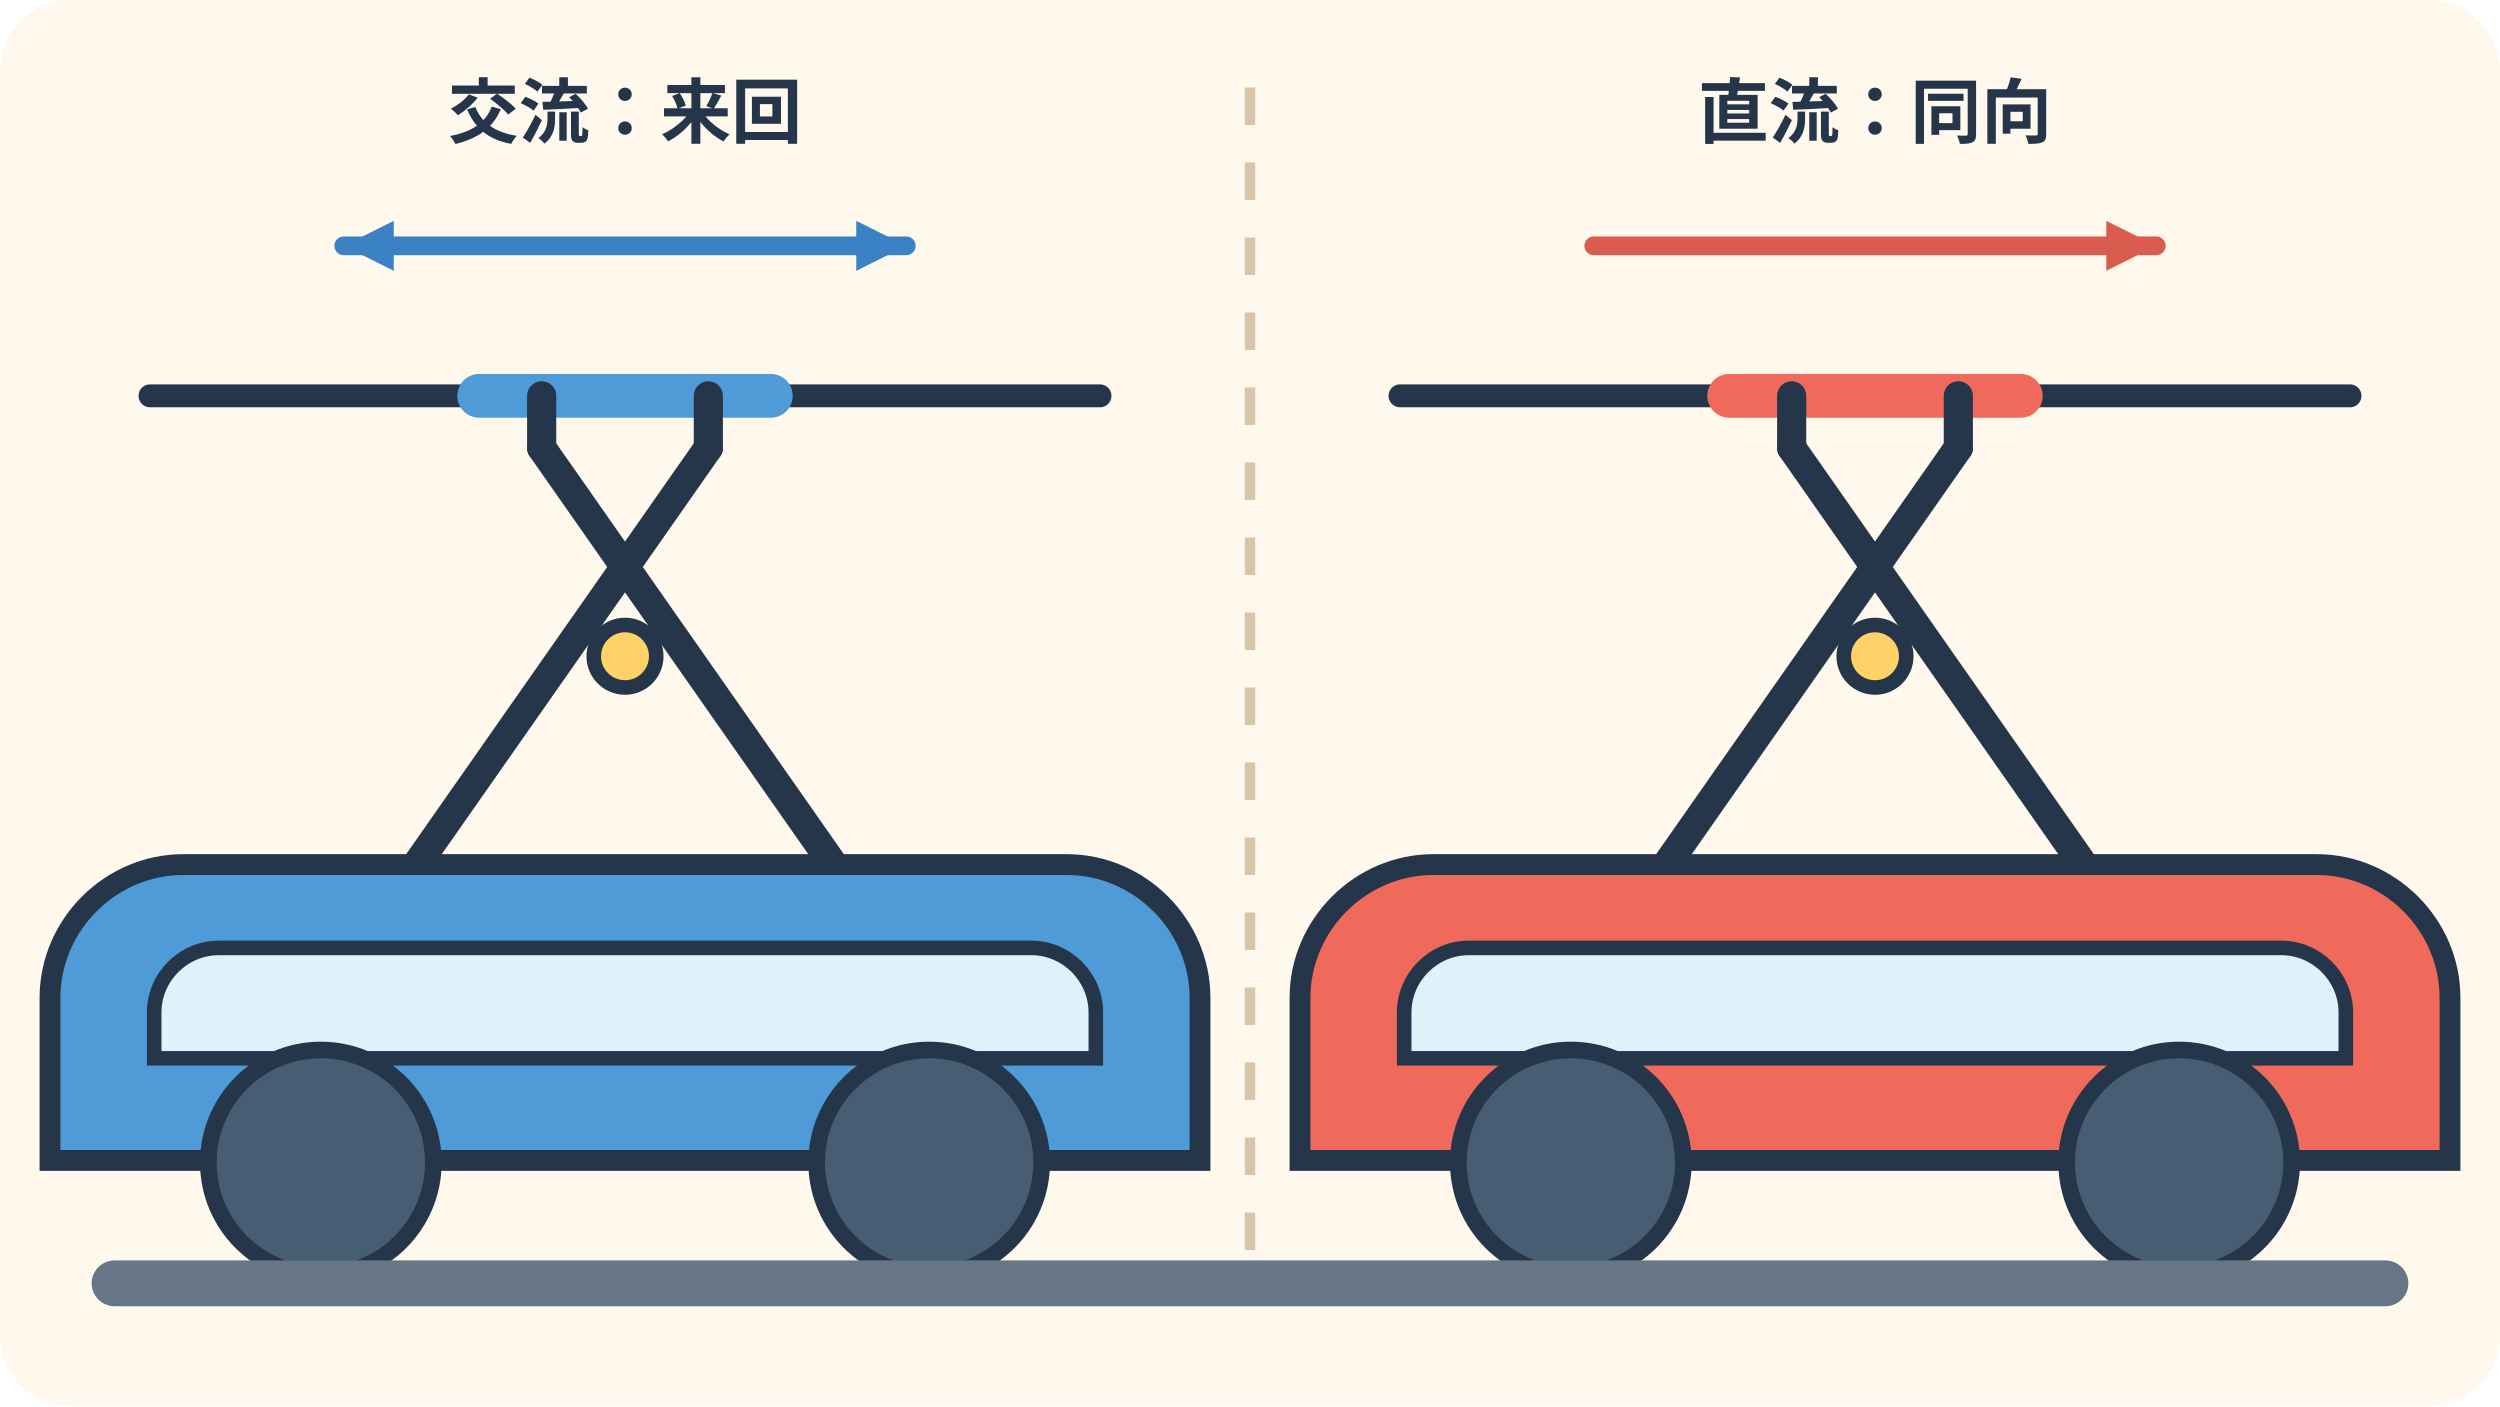
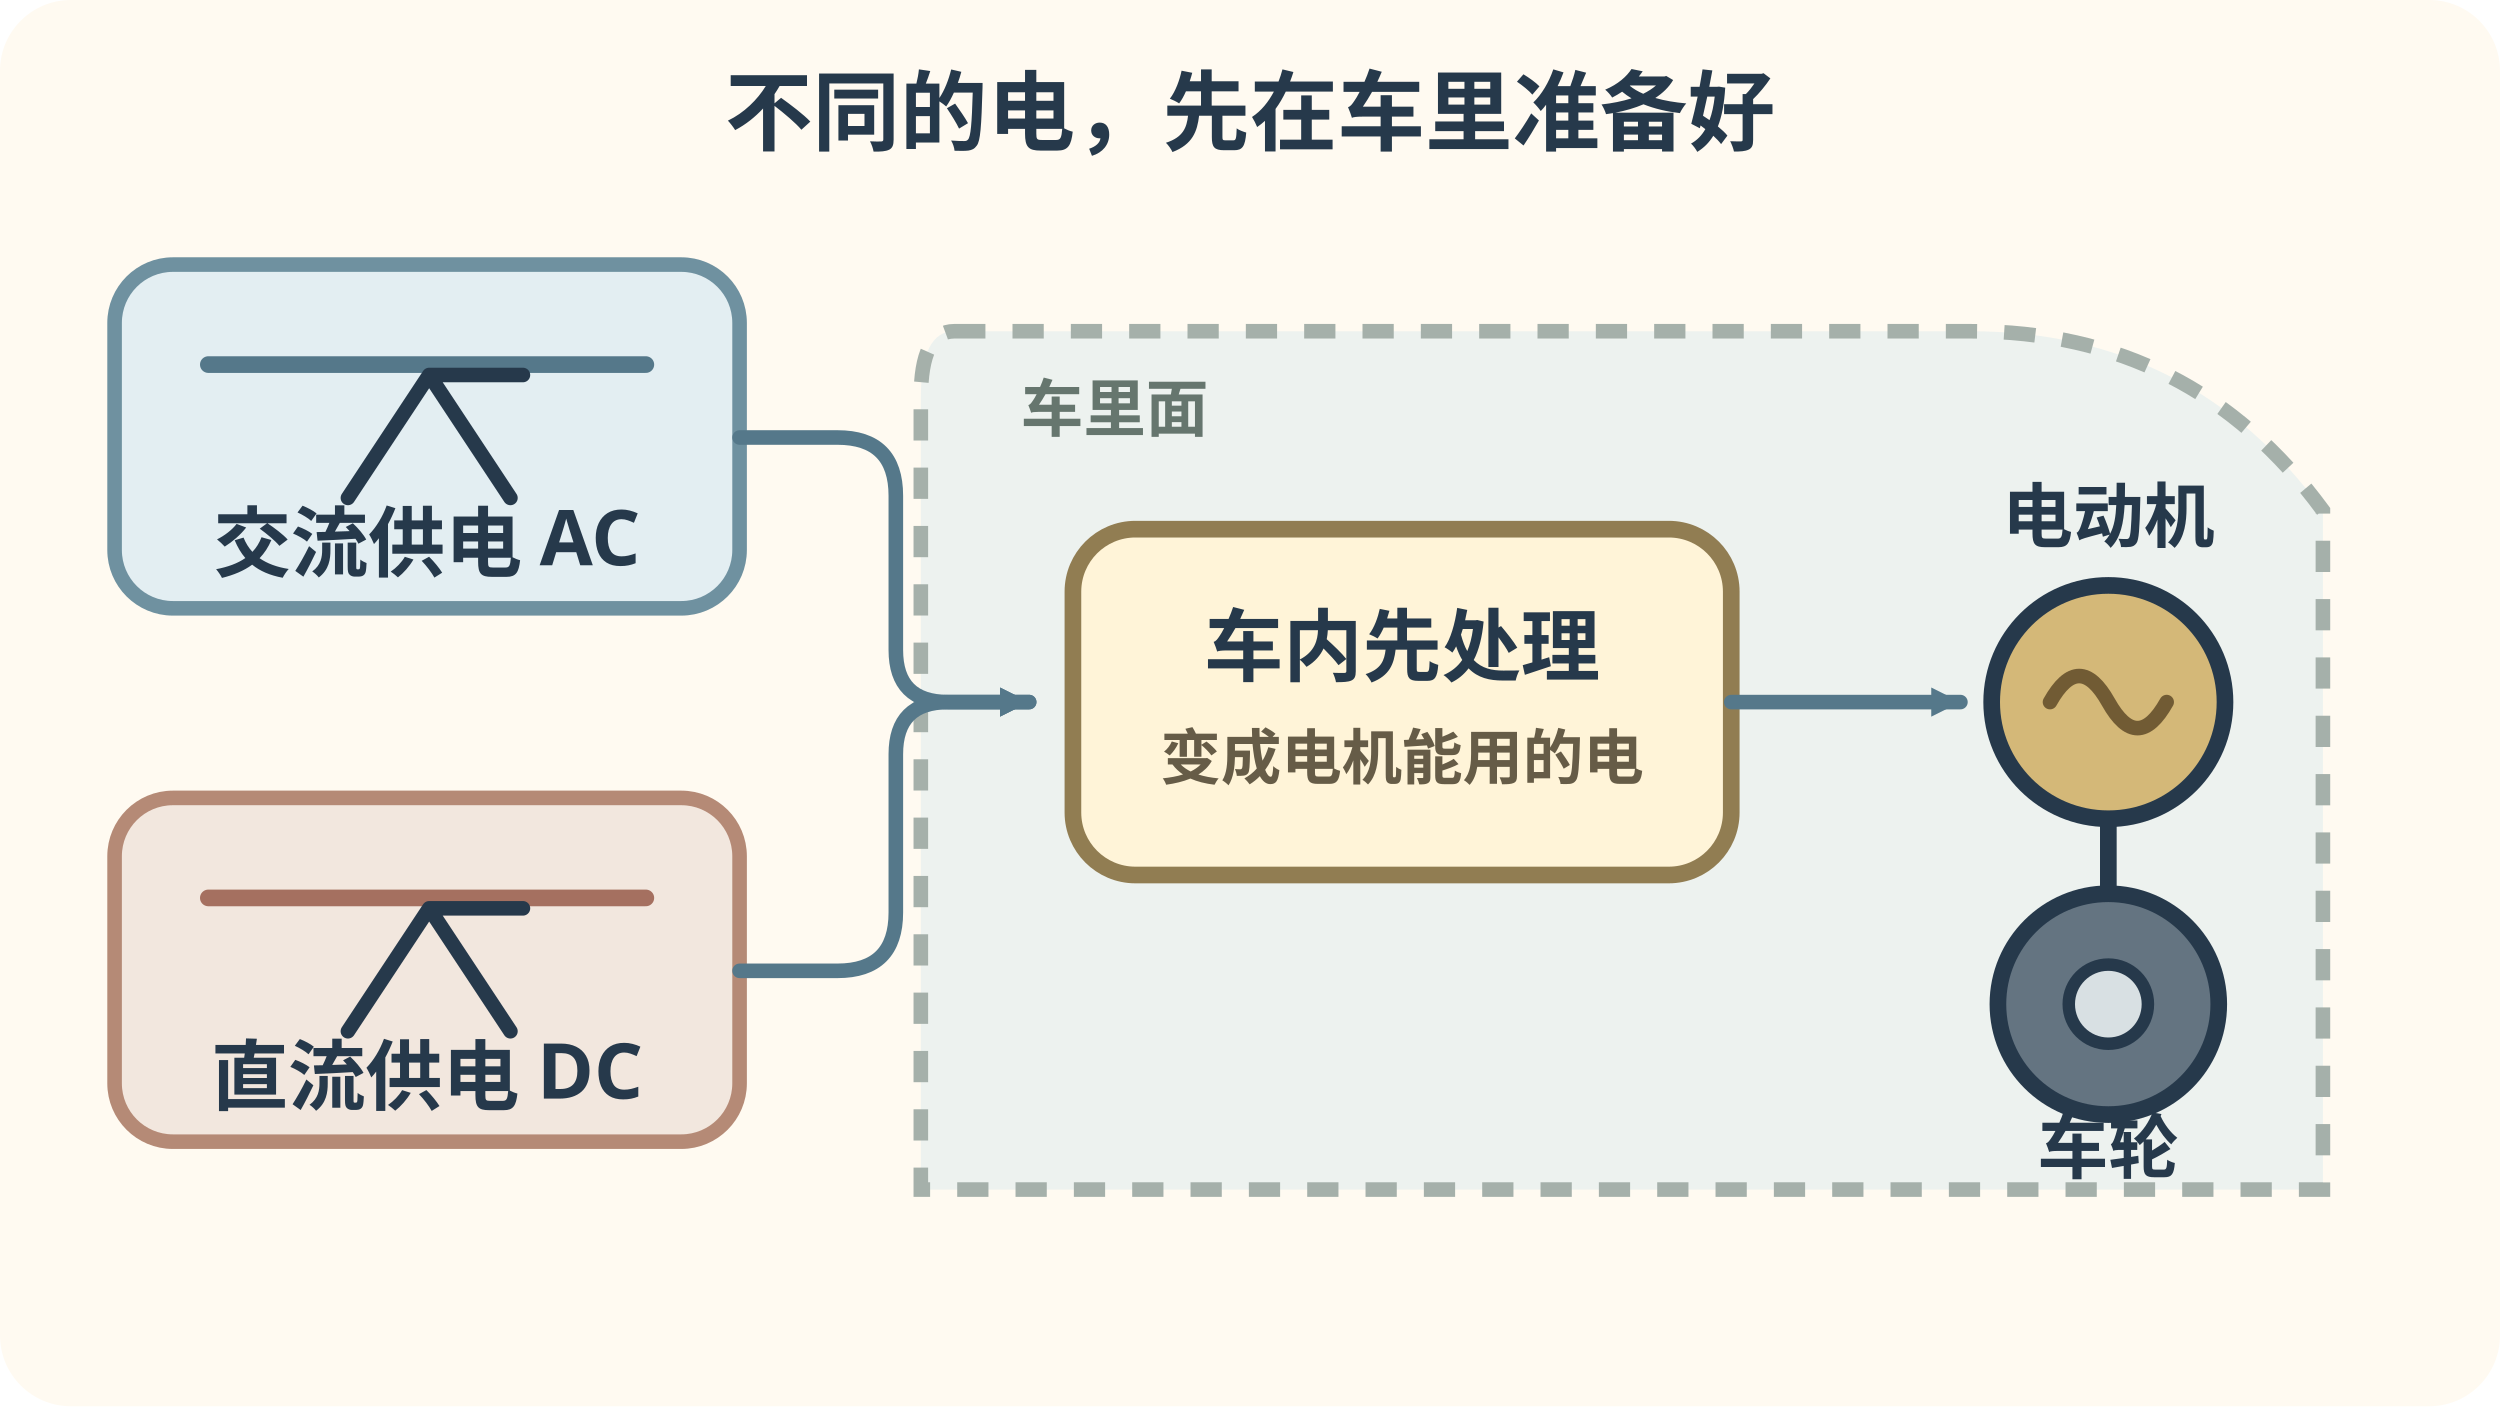
<svg xmlns="http://www.w3.org/2000/svg" viewBox="0 0 1200 675" role="img" aria-labelledby="title desc">
  <defs>
-     <marker id="acArrow" viewBox="0 0 28 28" refX="26" refY="14" markerWidth="28" markerHeight="28" markerUnits="userSpaceOnUse" orient="auto-start-reverse">
-       <path d="M2 2 26 14 2 26Z" fill="#3b82c4" />
-     </marker>
-     <marker id="dcArrow" viewBox="0 0 28 28" refX="26" refY="14" markerWidth="28" markerHeight="28" markerUnits="userSpaceOnUse" orient="auto">
-       <path d="M2 2 26 14 2 26Z" fill="#d95d4f" />
+     <marker id="flowArrow" viewBox="0 0 18 18" refX="16" refY="9" markerWidth="18" markerHeight="18" markerUnits="userSpaceOnUse" orient="auto">
+       <path d="M2 2 16 9 2 16Z" fill="#55788a" />
    </marker>
  </defs>
-   <rect width="1200" height="675" rx="34" fill="#fff9ed" />
-   <path d="M600 42v584" stroke="#d8c5a9" stroke-width="5" stroke-dasharray="18 18" />
-   <text x="300" y="66" text-anchor="middle" font-family="system-ui, sans-serif" font-size="34" font-weight="750" fill="#25364a">交流：来回</text>
-   <text x="900" y="66" text-anchor="middle" font-family="system-ui, sans-serif" font-size="34" font-weight="750" fill="#25364a">直流：同向</text>
-   <path d="M165 118h270" stroke="#3b82c4" stroke-width="9" stroke-linecap="round" marker-start="url(#acArrow)" marker-end="url(#acArrow)" />
-   <path d="M765 118h270" stroke="#d95d4f" stroke-width="9" stroke-linecap="round" marker-end="url(#dcArrow)" />
-   <g>
-     <path d="M72 190h456" stroke="#25364a" stroke-width="11" stroke-linecap="round" />
-     <path d="M230 190h140" stroke="#4f9bd8" stroke-width="21" stroke-linecap="round" />
-     <g fill="none" stroke="#25364a" stroke-width="14" stroke-linecap="round">
-       <path d="M200 415 340 215M400 415 260 215" />
-       <path d="M260 215v-25M340 215v-25" />
+   <rect width="1200" height="675" rx="34" fill="#fffaf1" />
+   <text x="600" y="69" font-family="system-ui, sans-serif" font-size="42" font-weight="800" text-anchor="middle" fill="#26394b">不同的电，先在车里准备好</text>
+   <g font-family="system-ui, sans-serif" text-anchor="middle">
+     <g transform="translate(55 127)">
+       <rect width="300" height="165" rx="28" fill="#e3eef2" stroke="#6f91a0" stroke-width="7" />
+       <path d="M45 48H255" stroke="#55788a" stroke-width="8" stroke-linecap="round" />
+       <path d="M112 112 151 53 190 112M151 53H196" fill="none" stroke="#26394b" stroke-width="7" stroke-linecap="round" stroke-linejoin="round" />
+       <text x="150" y="147" font-size="37" font-weight="800" fill="#26394b">交流供电 AC</text>
    </g>
-     <circle cx="300" cy="315" r="15" fill="#ffd166" stroke="#25364a" stroke-width="7" />
-     <path d="M88 415h424c35 0 64 29 64 64v78H24v-78c0-35 29-64 64-64Z" fill="#4f9bd8" stroke="#25364a" stroke-width="10" />
-     <path d="M105 455h390c17 0 31 14 31 31v22H74v-22c0-17 14-31 31-31Z" fill="#dff2fb" stroke="#25364a" stroke-width="7" />
-     <g fill="#465d73" stroke="#25364a" stroke-width="8">
-       <circle cx="154" cy="558" r="54" />
-       <circle cx="446" cy="558" r="54" />
+     <g transform="translate(55 383)">
+       <rect width="300" height="165" rx="28" fill="#f2e7de" stroke="#b58a76" stroke-width="7" />
+       <path d="M45 48H255" stroke="#a57060" stroke-width="8" stroke-linecap="round" />
+       <path d="M112 112 151 53 190 112M151 53H196" fill="none" stroke="#26394b" stroke-width="7" stroke-linecap="round" stroke-linejoin="round" />
+       <text x="150" y="147" font-size="37" font-weight="800" fill="#26394b">直流供电 DC</text>
    </g>
  </g>
-   <g transform="translate(600)">
-     <path d="M72 190h456" stroke="#25364a" stroke-width="11" stroke-linecap="round" />
-     <path d="M230 190h140" stroke="#ef6a5b" stroke-width="21" stroke-linecap="round" />
-     <g fill="none" stroke="#25364a" stroke-width="14" stroke-linecap="round">
-       <path d="M200 415 340 215M400 415 260 215" />
-       <path d="M260 215v-25M340 215v-25" />
-     </g>
-     <circle cx="300" cy="315" r="15" fill="#ffd166" stroke="#25364a" stroke-width="7" />
-     <path d="M88 415h424c35 0 64 29 64 64v78H24v-78c0-35 29-64 64-64Z" fill="#ef6a5b" stroke="#25364a" stroke-width="10" />
-     <path d="M105 455h390c17 0 31 14 31 31v22H74v-22c0-17 14-31 31-31Z" fill="#dff2fb" stroke="#25364a" stroke-width="7" />
-     <g fill="#465d73" stroke="#25364a" stroke-width="8">
-       <circle cx="154" cy="558" r="54" />
-       <circle cx="446" cy="558" r="54" />
-     </g>
+   <path d="M458 159H946Q1052 159 1115 245V571H442V191Q442 159 458 159Z" fill="#edf2ef" stroke="#a5b0aa" stroke-width="7" stroke-dasharray="15 13" />
+   <text x="490" y="207" font-family="system-ui, sans-serif" font-size="30" font-weight="750" fill="#66766e">车里面</text>
+   <g fill="none" stroke="#55788a" stroke-width="7" stroke-linecap="round" stroke-linejoin="round">
+     <path d="M355 210H402Q430 210 430 238V312Q430 337 455 337H494" marker-end="url(#flowArrow)" />
+     <path d="M355 466H402Q430 466 430 438V362Q430 337 455 337H494" marker-end="url(#flowArrow)" />
  </g>
-   <path d="M55 616h1090" stroke="#667687" stroke-width="22" stroke-linecap="round" />
+   <rect x="515" y="254" width="316" height="166" rx="30" fill="#fff4d8" stroke="#917d52" stroke-width="8" />
+   <text x="673" y="324" font-family="system-ui, sans-serif" font-size="38" font-weight="800" text-anchor="middle" fill="#26394b">车内先处理</text>
+   <text x="673" y="374" font-family="system-ui, sans-serif" font-size="29" font-weight="650" text-anchor="middle" fill="#665c47">变成电机能用的电</text>
+   <path d="M831 337H941" fill="none" stroke="#55788a" stroke-width="7" stroke-linecap="round" marker-end="url(#flowArrow)" />
+   <g transform="translate(1012 337)">
+     <circle r="56" fill="#d4b878" stroke="#26394b" stroke-width="8" />
+     <path d="M-28 0q14-25 28 0t28 0" fill="none" stroke="#715b34" stroke-width="7" stroke-linecap="round" />
+     <text y="-77" font-family="system-ui, sans-serif" font-size="34" font-weight="800" text-anchor="middle" fill="#26394b">电动机</text>
+     <path d="M0 58V91" stroke="#26394b" stroke-width="8" />
+     <circle cy="145" r="53" fill="#647481" stroke="#26394b" stroke-width="8" />
+     <circle cy="145" r="19" fill="#d8e0e3" stroke="#26394b" stroke-width="6" />
+     <text y="226" font-family="system-ui, sans-serif" font-size="34" font-weight="800" text-anchor="middle" fill="#26394b">车轮</text>
+   </g>
</svg>
